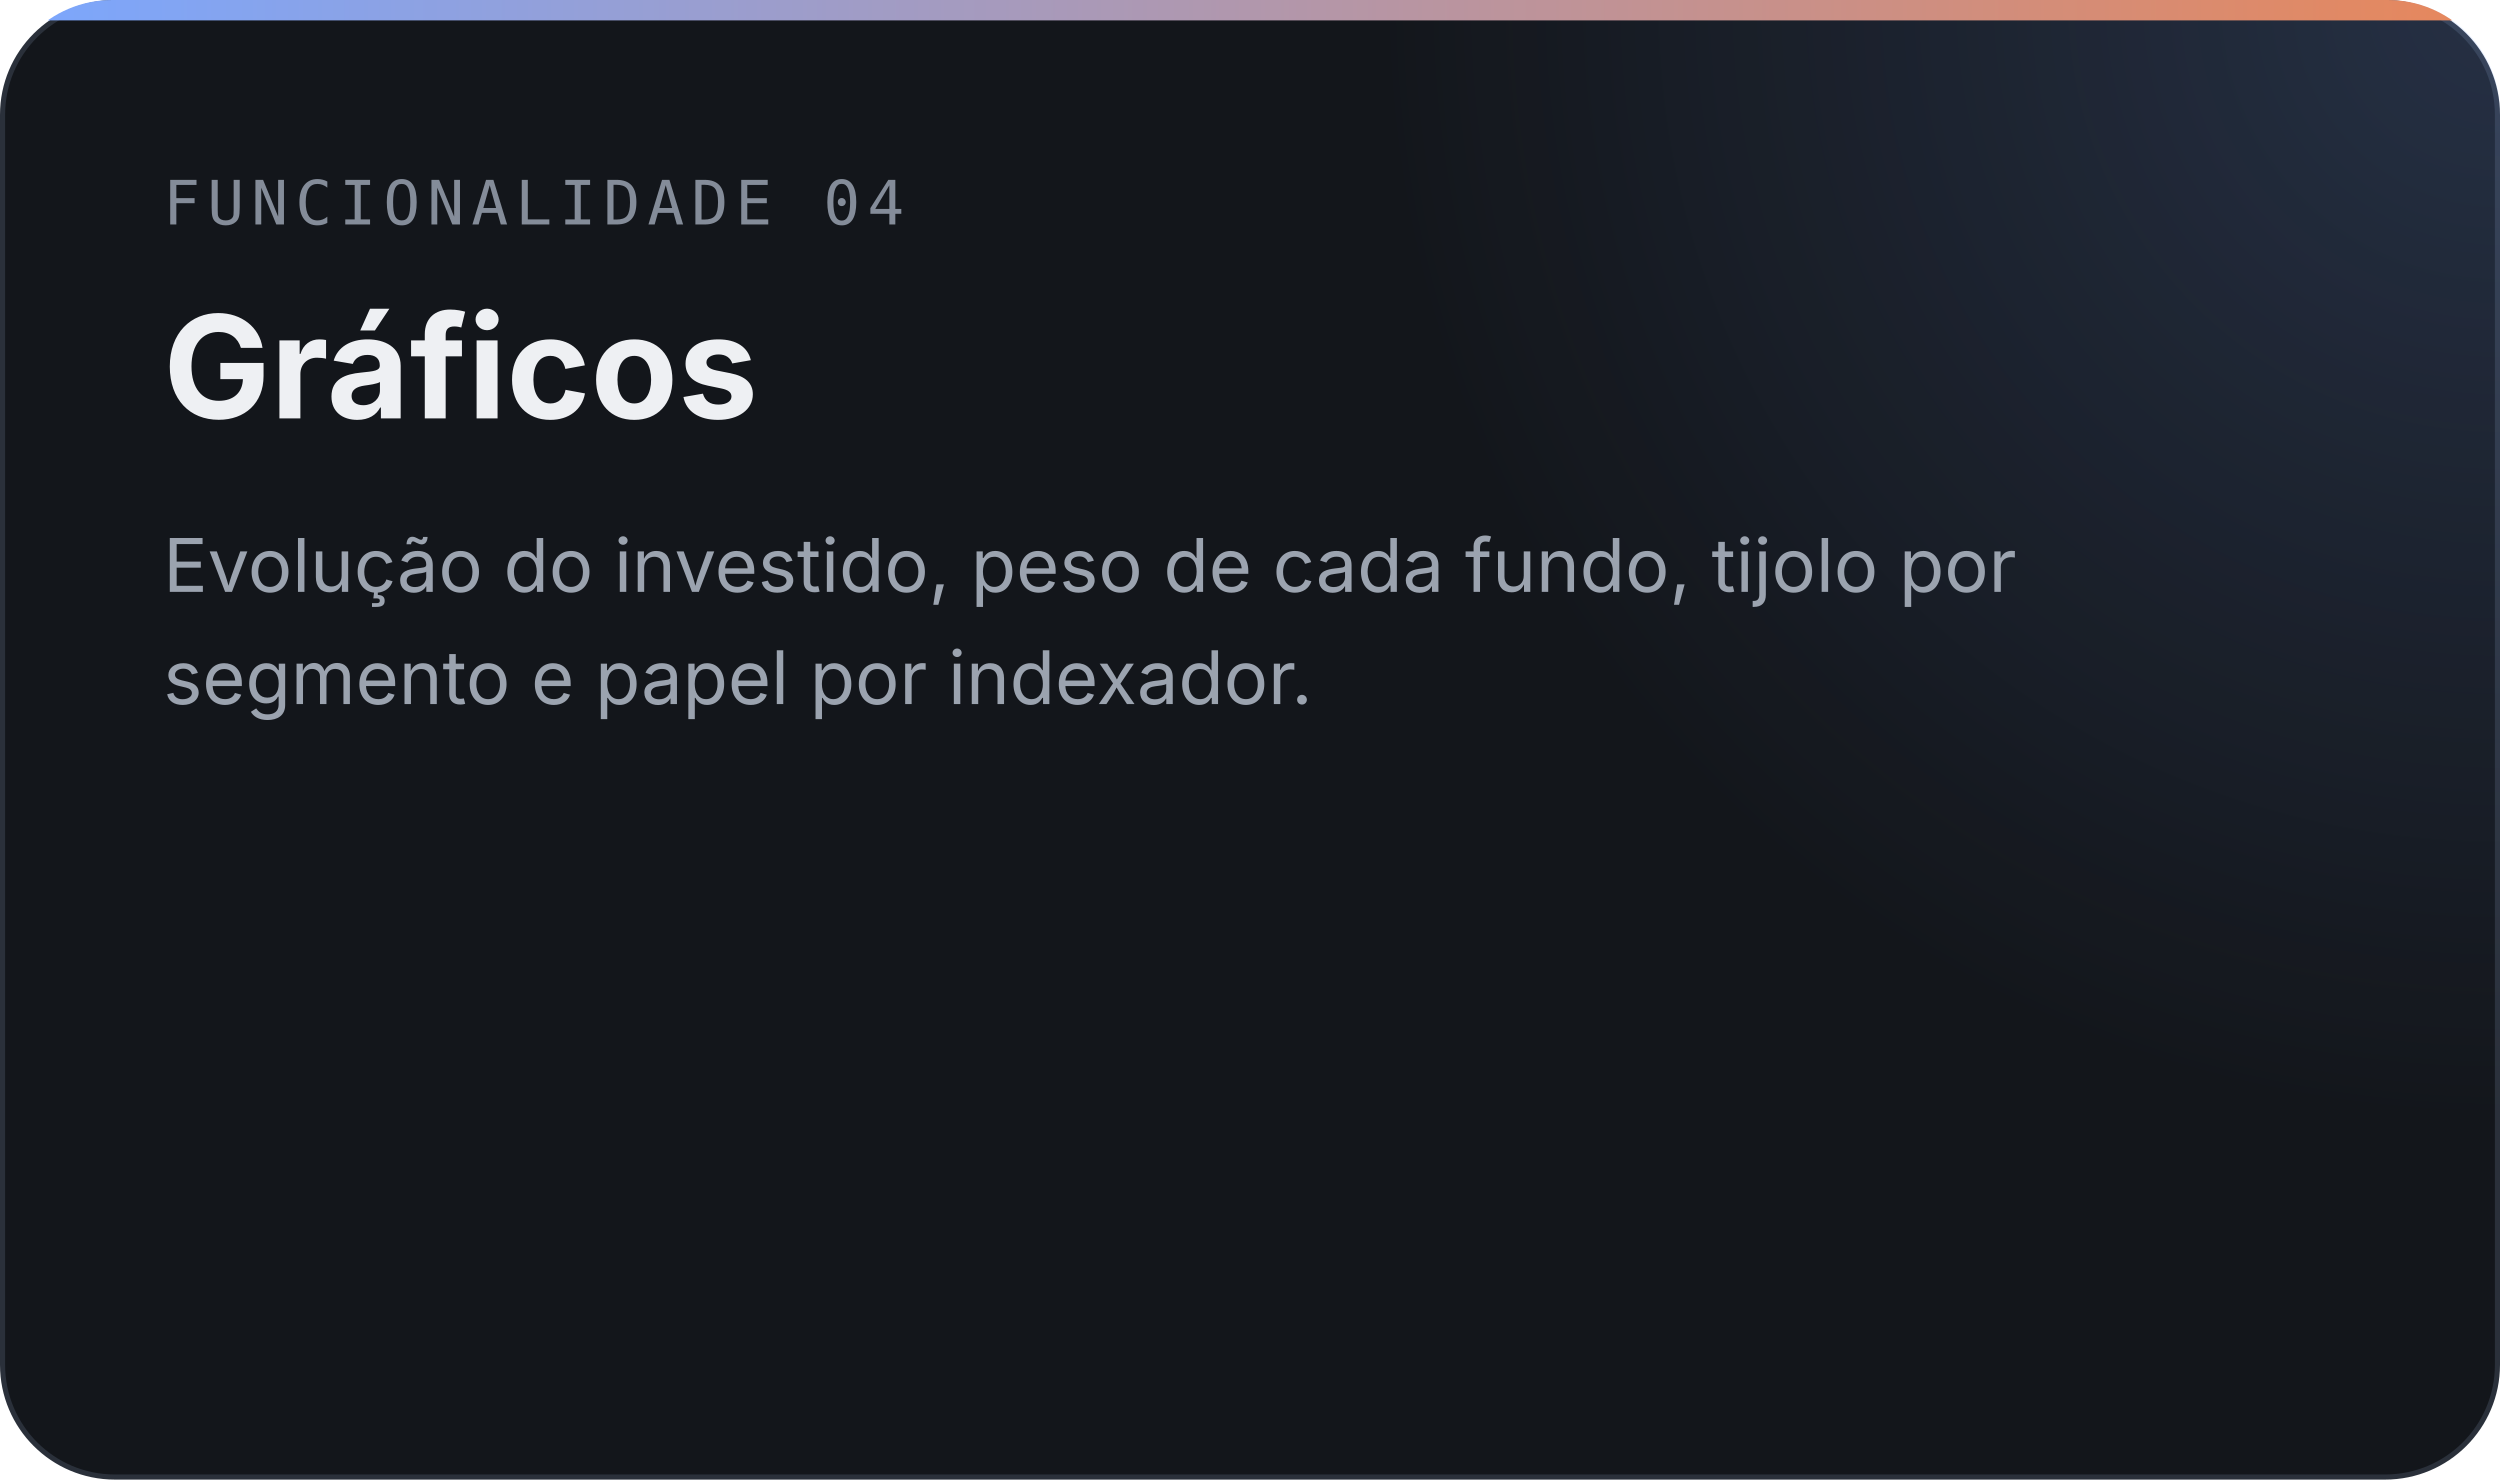
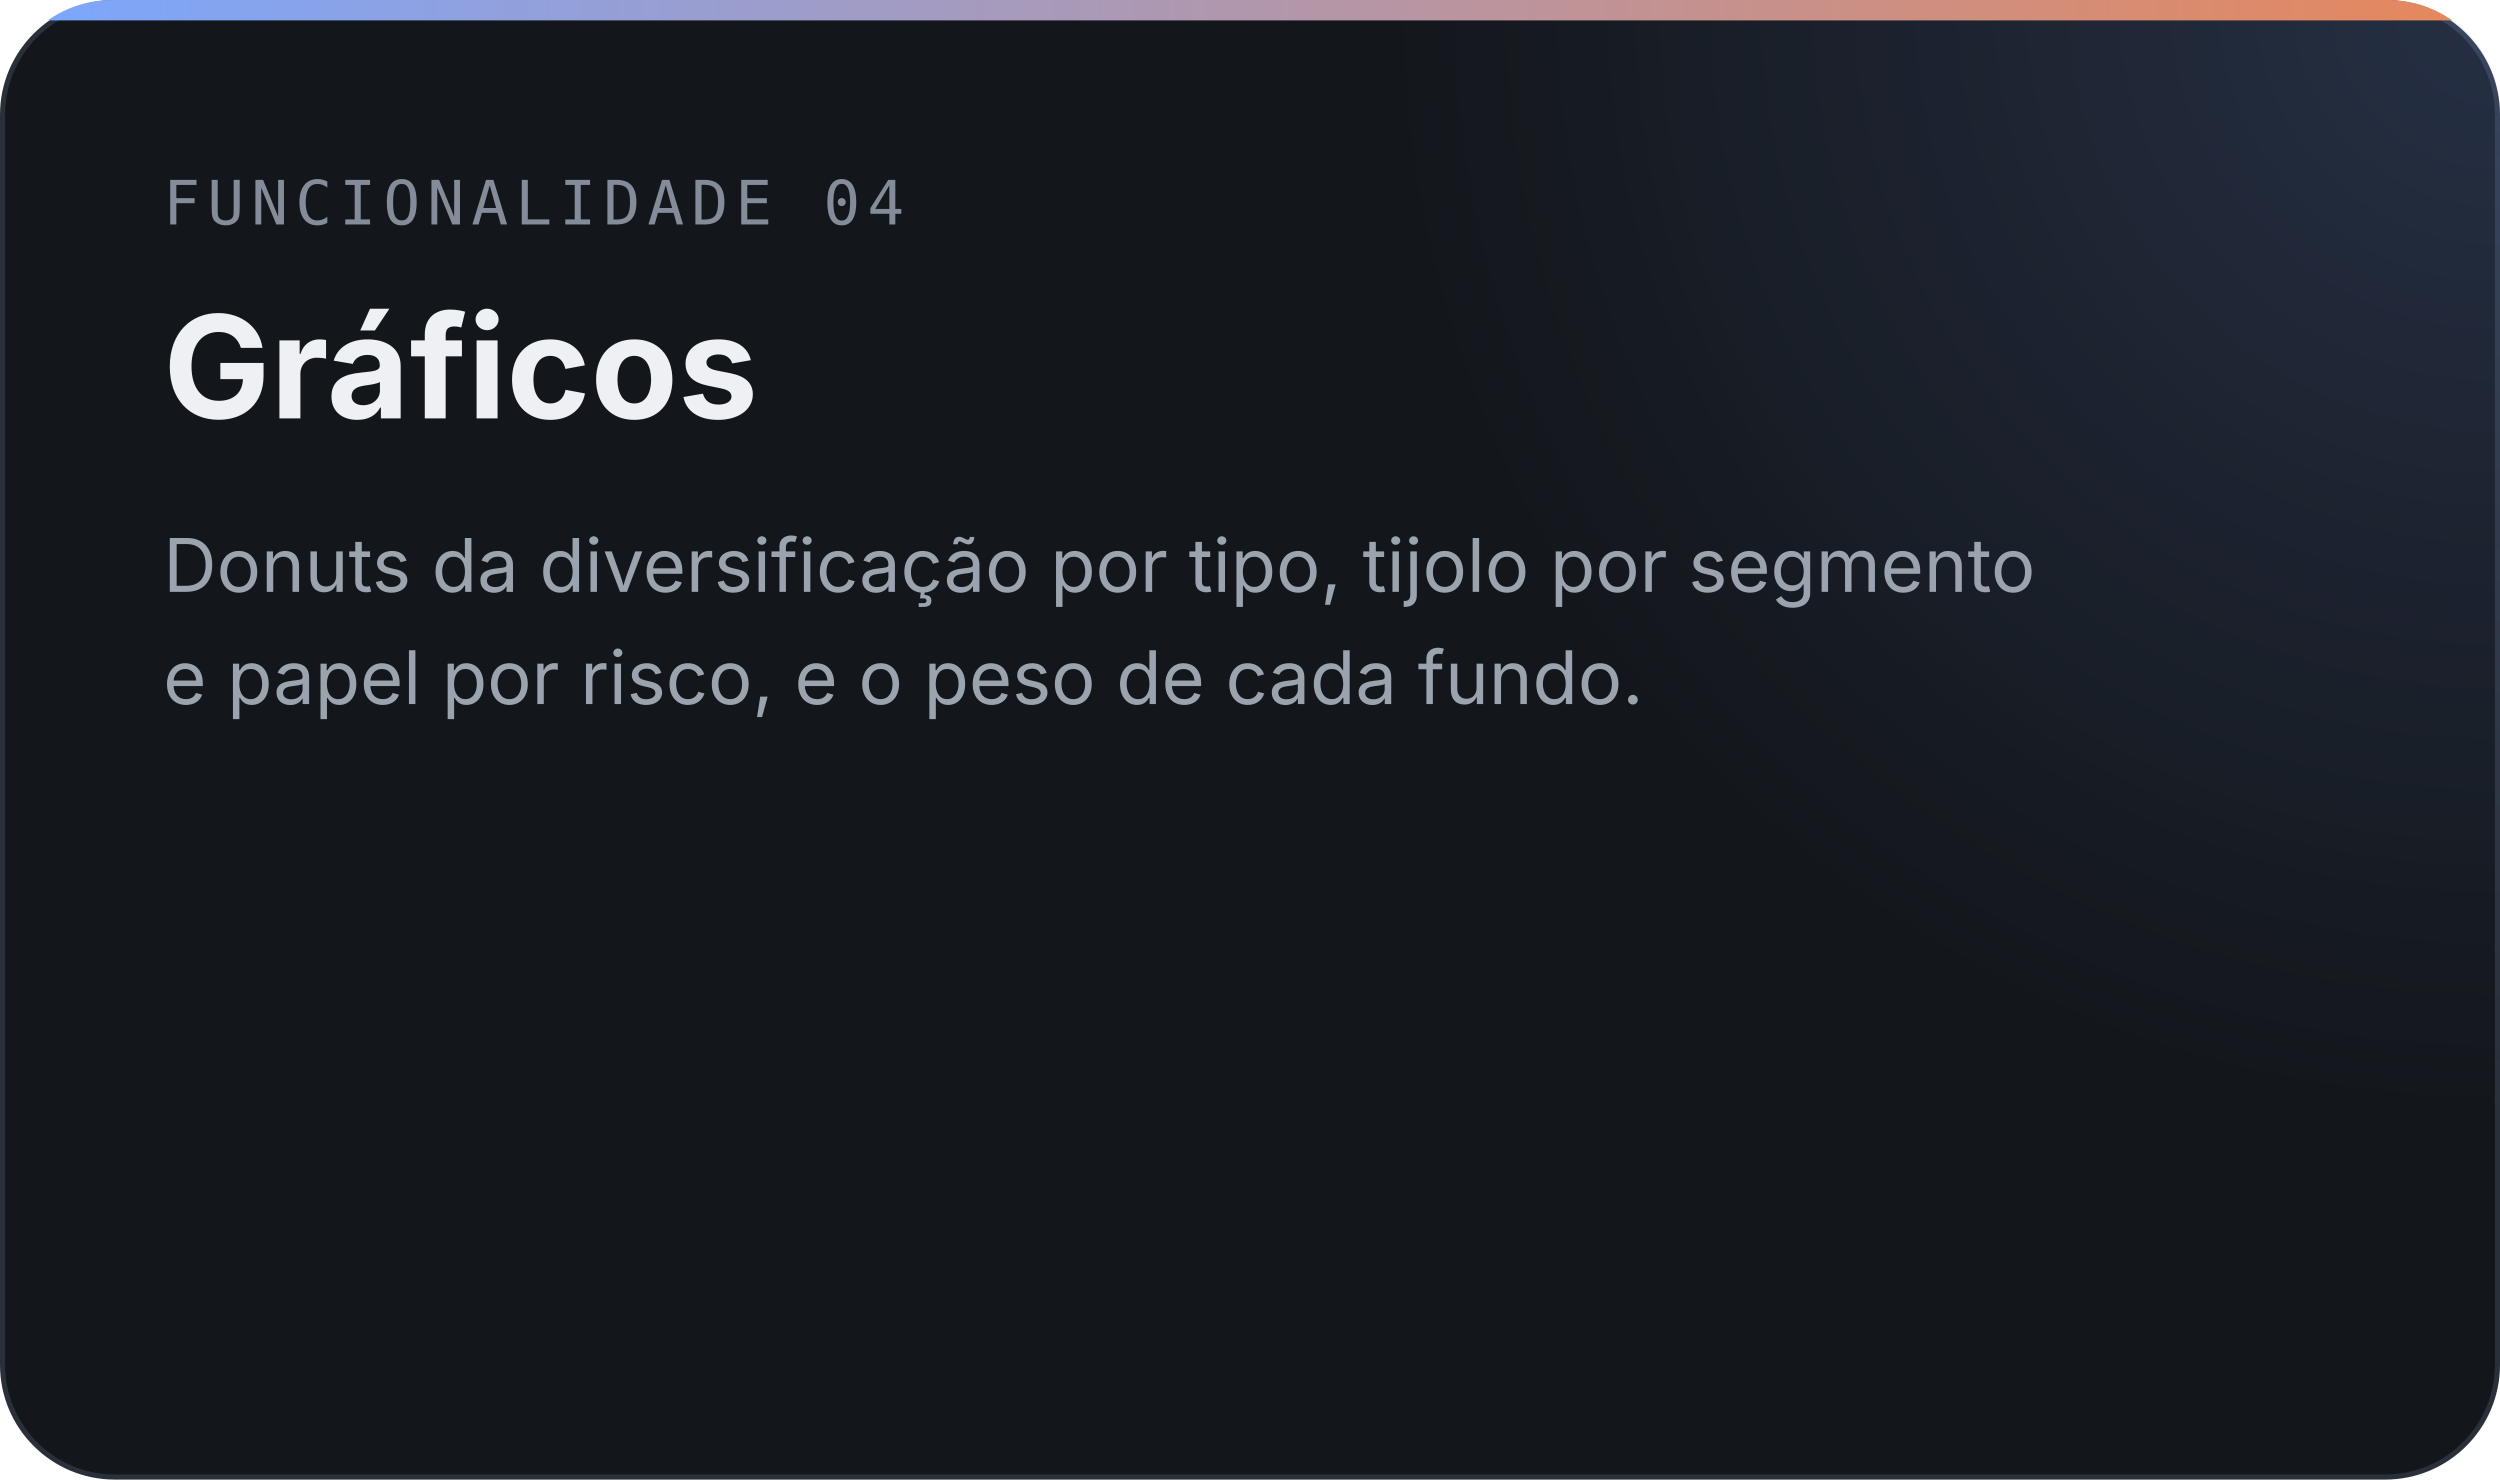
- <svg xmlns="http://www.w3.org/2000/svg" width="490" height="290" viewBox="0 0 490 290" role="img" aria-label="Gráficos. Evolução do investido, peso de cada fundo, tijolo por segmento e papel por indexador.">
+ <svg xmlns="http://www.w3.org/2000/svg" width="490" height="290" viewBox="0 0 490 290" role="img" aria-label="Gráficos. Donuts da diversificação por tipo, tijolo por segmento e papel por risco, e o peso de cada fundo.">
  <defs>
    <linearGradient id="g" x1="0" y1="0" x2="1" y2="0">
      <stop offset="0" stop-color="#7aa7ff" />
      <stop offset="1" stop-color="#e8875a" />
    </linearGradient>
    <radialGradient id="fc" gradientUnits="userSpaceOnUse" cx="490" cy="0" r="220">
      <stop offset="0" stop-color="#7aa7ff" stop-opacity="0.18" />
      <stop offset="1" stop-color="#7aa7ff" stop-opacity="0" />
    </radialGradient>
    <clipPath id="fk">
      <rect width="490" height="290" rx="22" />
    </clipPath>
  </defs>
  <rect x="0.5" y="0.5" width="489" height="289" rx="22" fill="#13161b" stroke="#2a303a" />
  <g clip-path="url(#fk)">
    <rect width="490" height="290" fill="url(#fc)" />
    <rect width="490" height="4" fill="url(#g)" />
  </g>
  <text x="32" y="44" font-family="'Geist Mono',ui-monospace,'SFMono-Regular',Menlo,Consolas,monospace" font-size="12" letter-spacing="1.4" fill="#848c99">FUNCIONALIDADE 04</text>
  <text x="32" y="82" font-family="Geist,Inter,'Segoe UI',-apple-system,Helvetica,Arial,sans-serif" font-size="28" font-weight="700" fill="#eef0f3">Gráficos</text>
-   <text x="32" y="116" font-family="Geist,Inter,'Segoe UI',-apple-system,Helvetica,Arial,sans-serif" font-size="14.5" fill="#9ba3af">Evolução do investido, peso de cada fundo, tijolo por</text>
-   <text x="32" y="138" font-family="Geist,Inter,'Segoe UI',-apple-system,Helvetica,Arial,sans-serif" font-size="14.5" fill="#9ba3af">segmento e papel por indexador.</text>
+   <text x="32" y="116" font-family="Geist,Inter,'Segoe UI',-apple-system,Helvetica,Arial,sans-serif" font-size="14.5" fill="#9ba3af">Donuts da diversificação por tipo, tijolo por segmento</text>
+   <text x="32" y="138" font-family="Geist,Inter,'Segoe UI',-apple-system,Helvetica,Arial,sans-serif" font-size="14.5" fill="#9ba3af">e papel por risco, e o peso de cada fundo.</text>
</svg>
